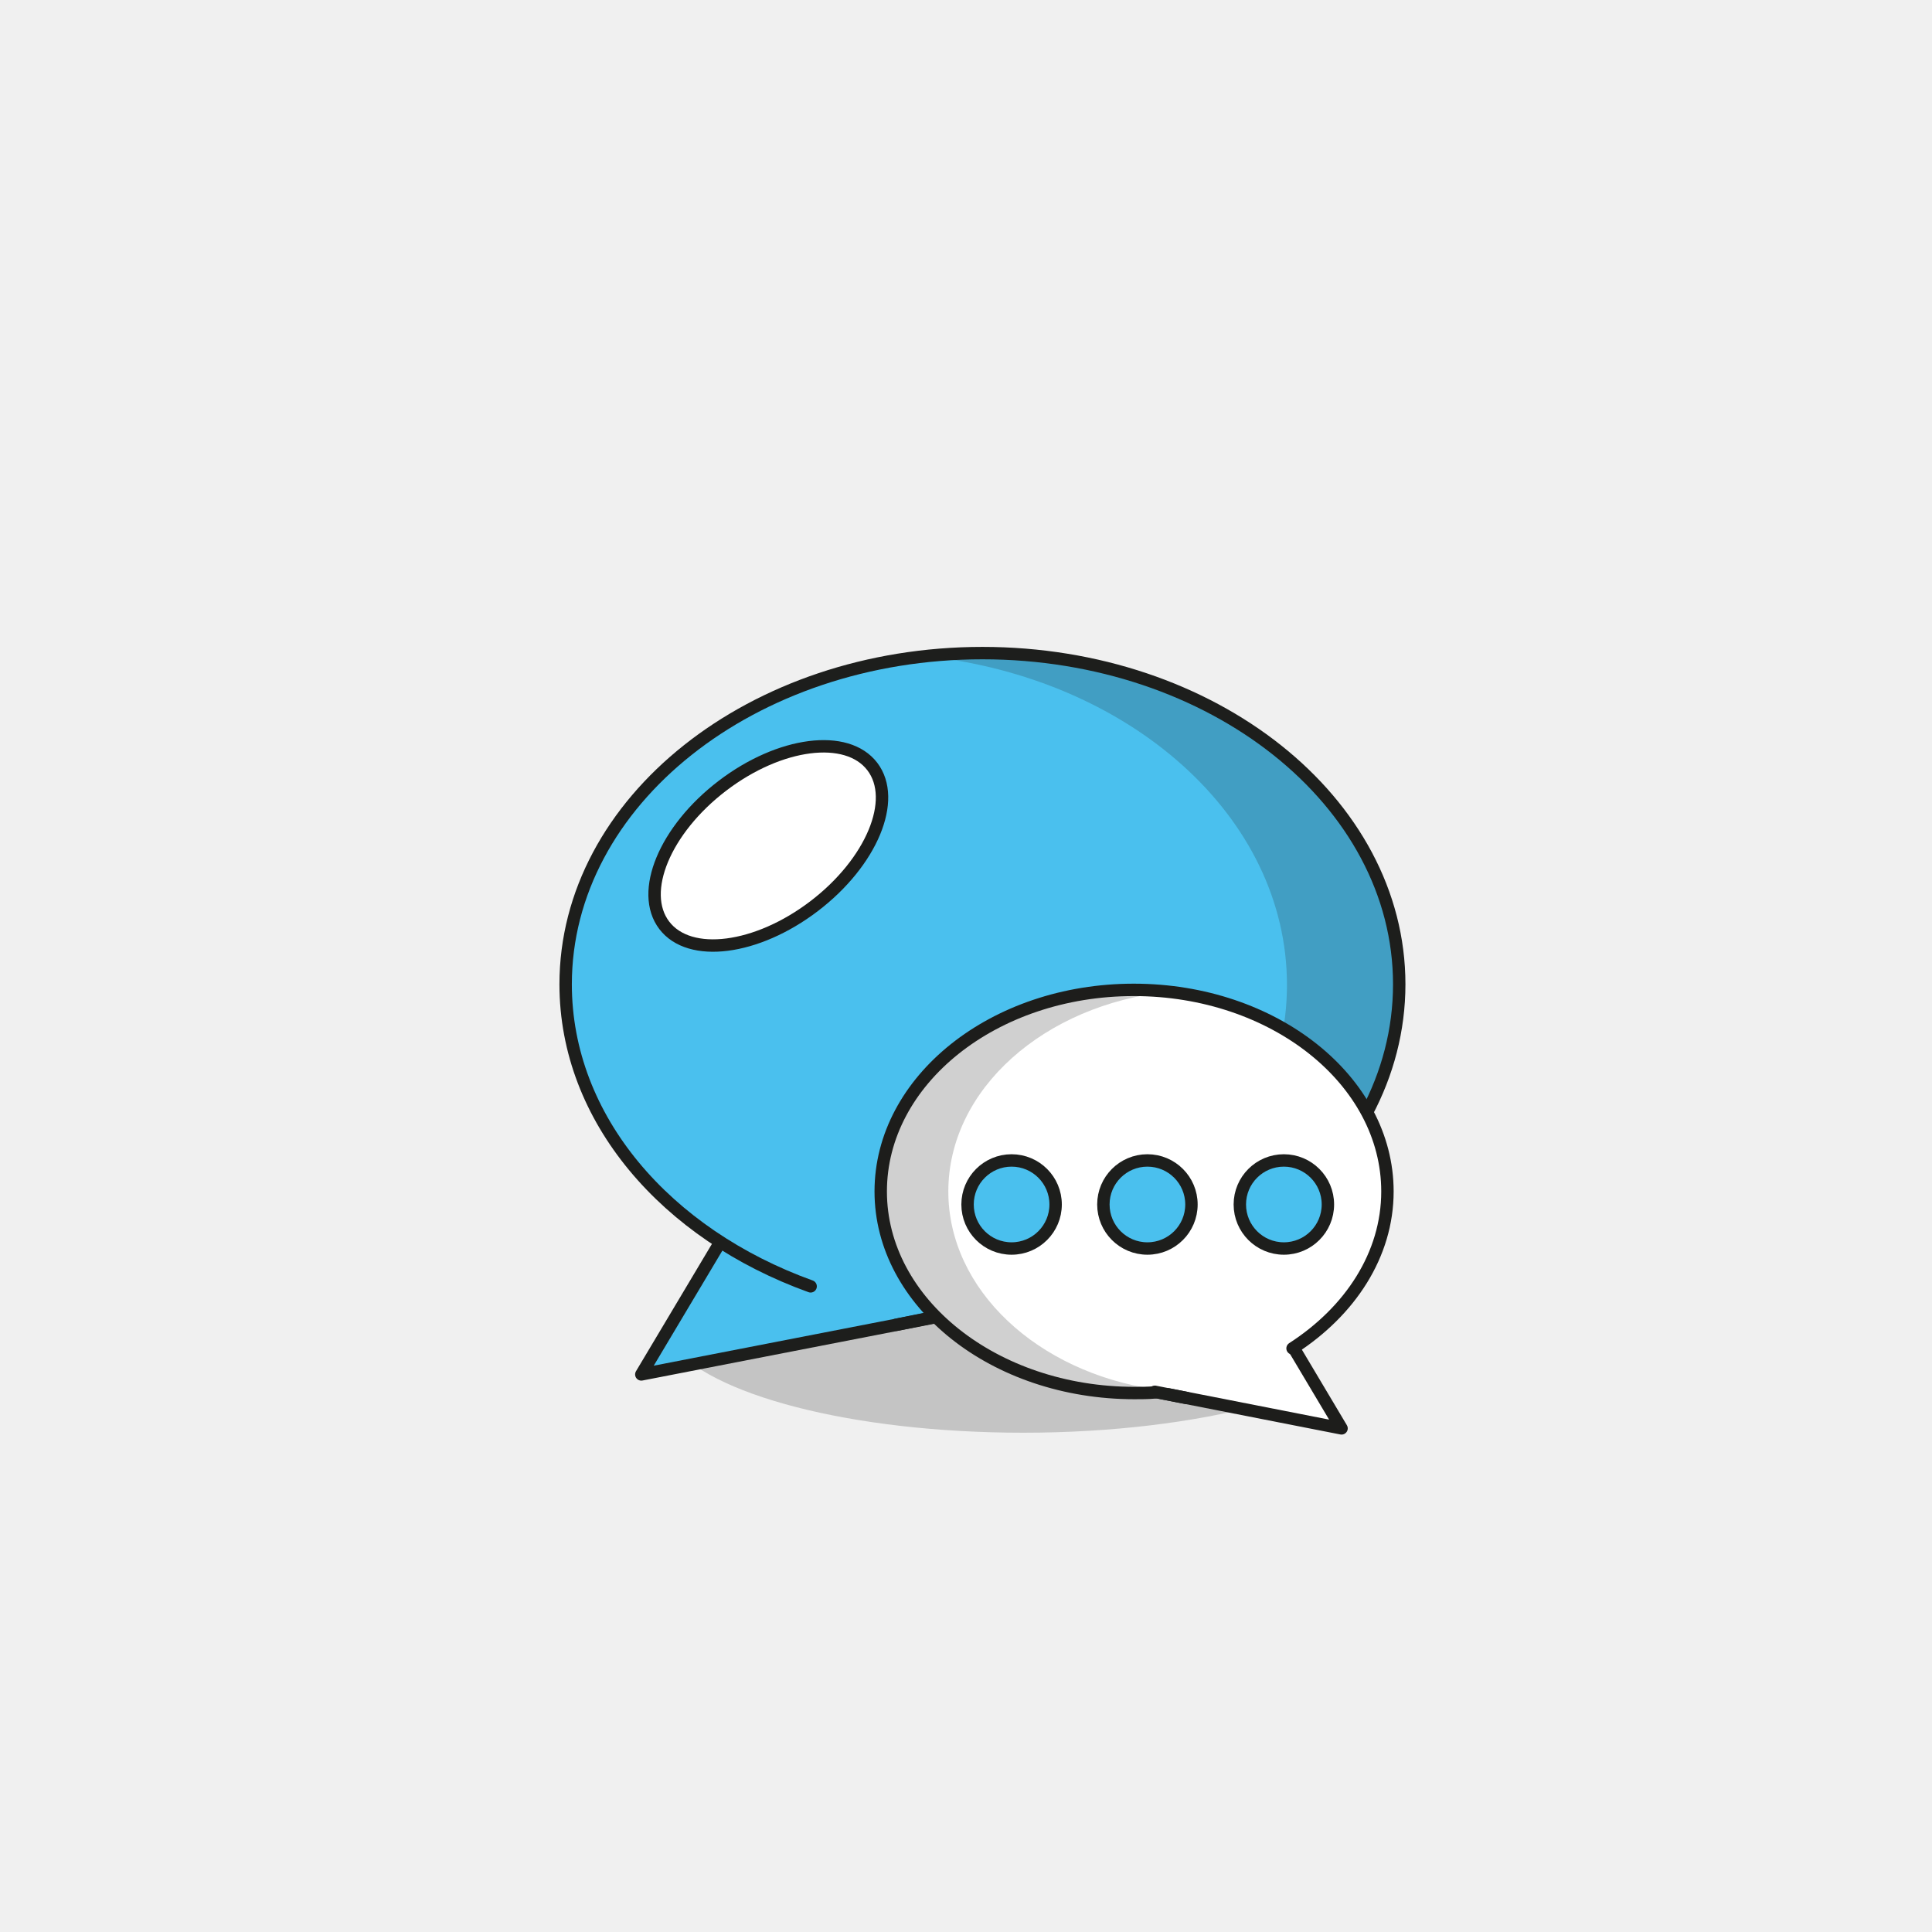
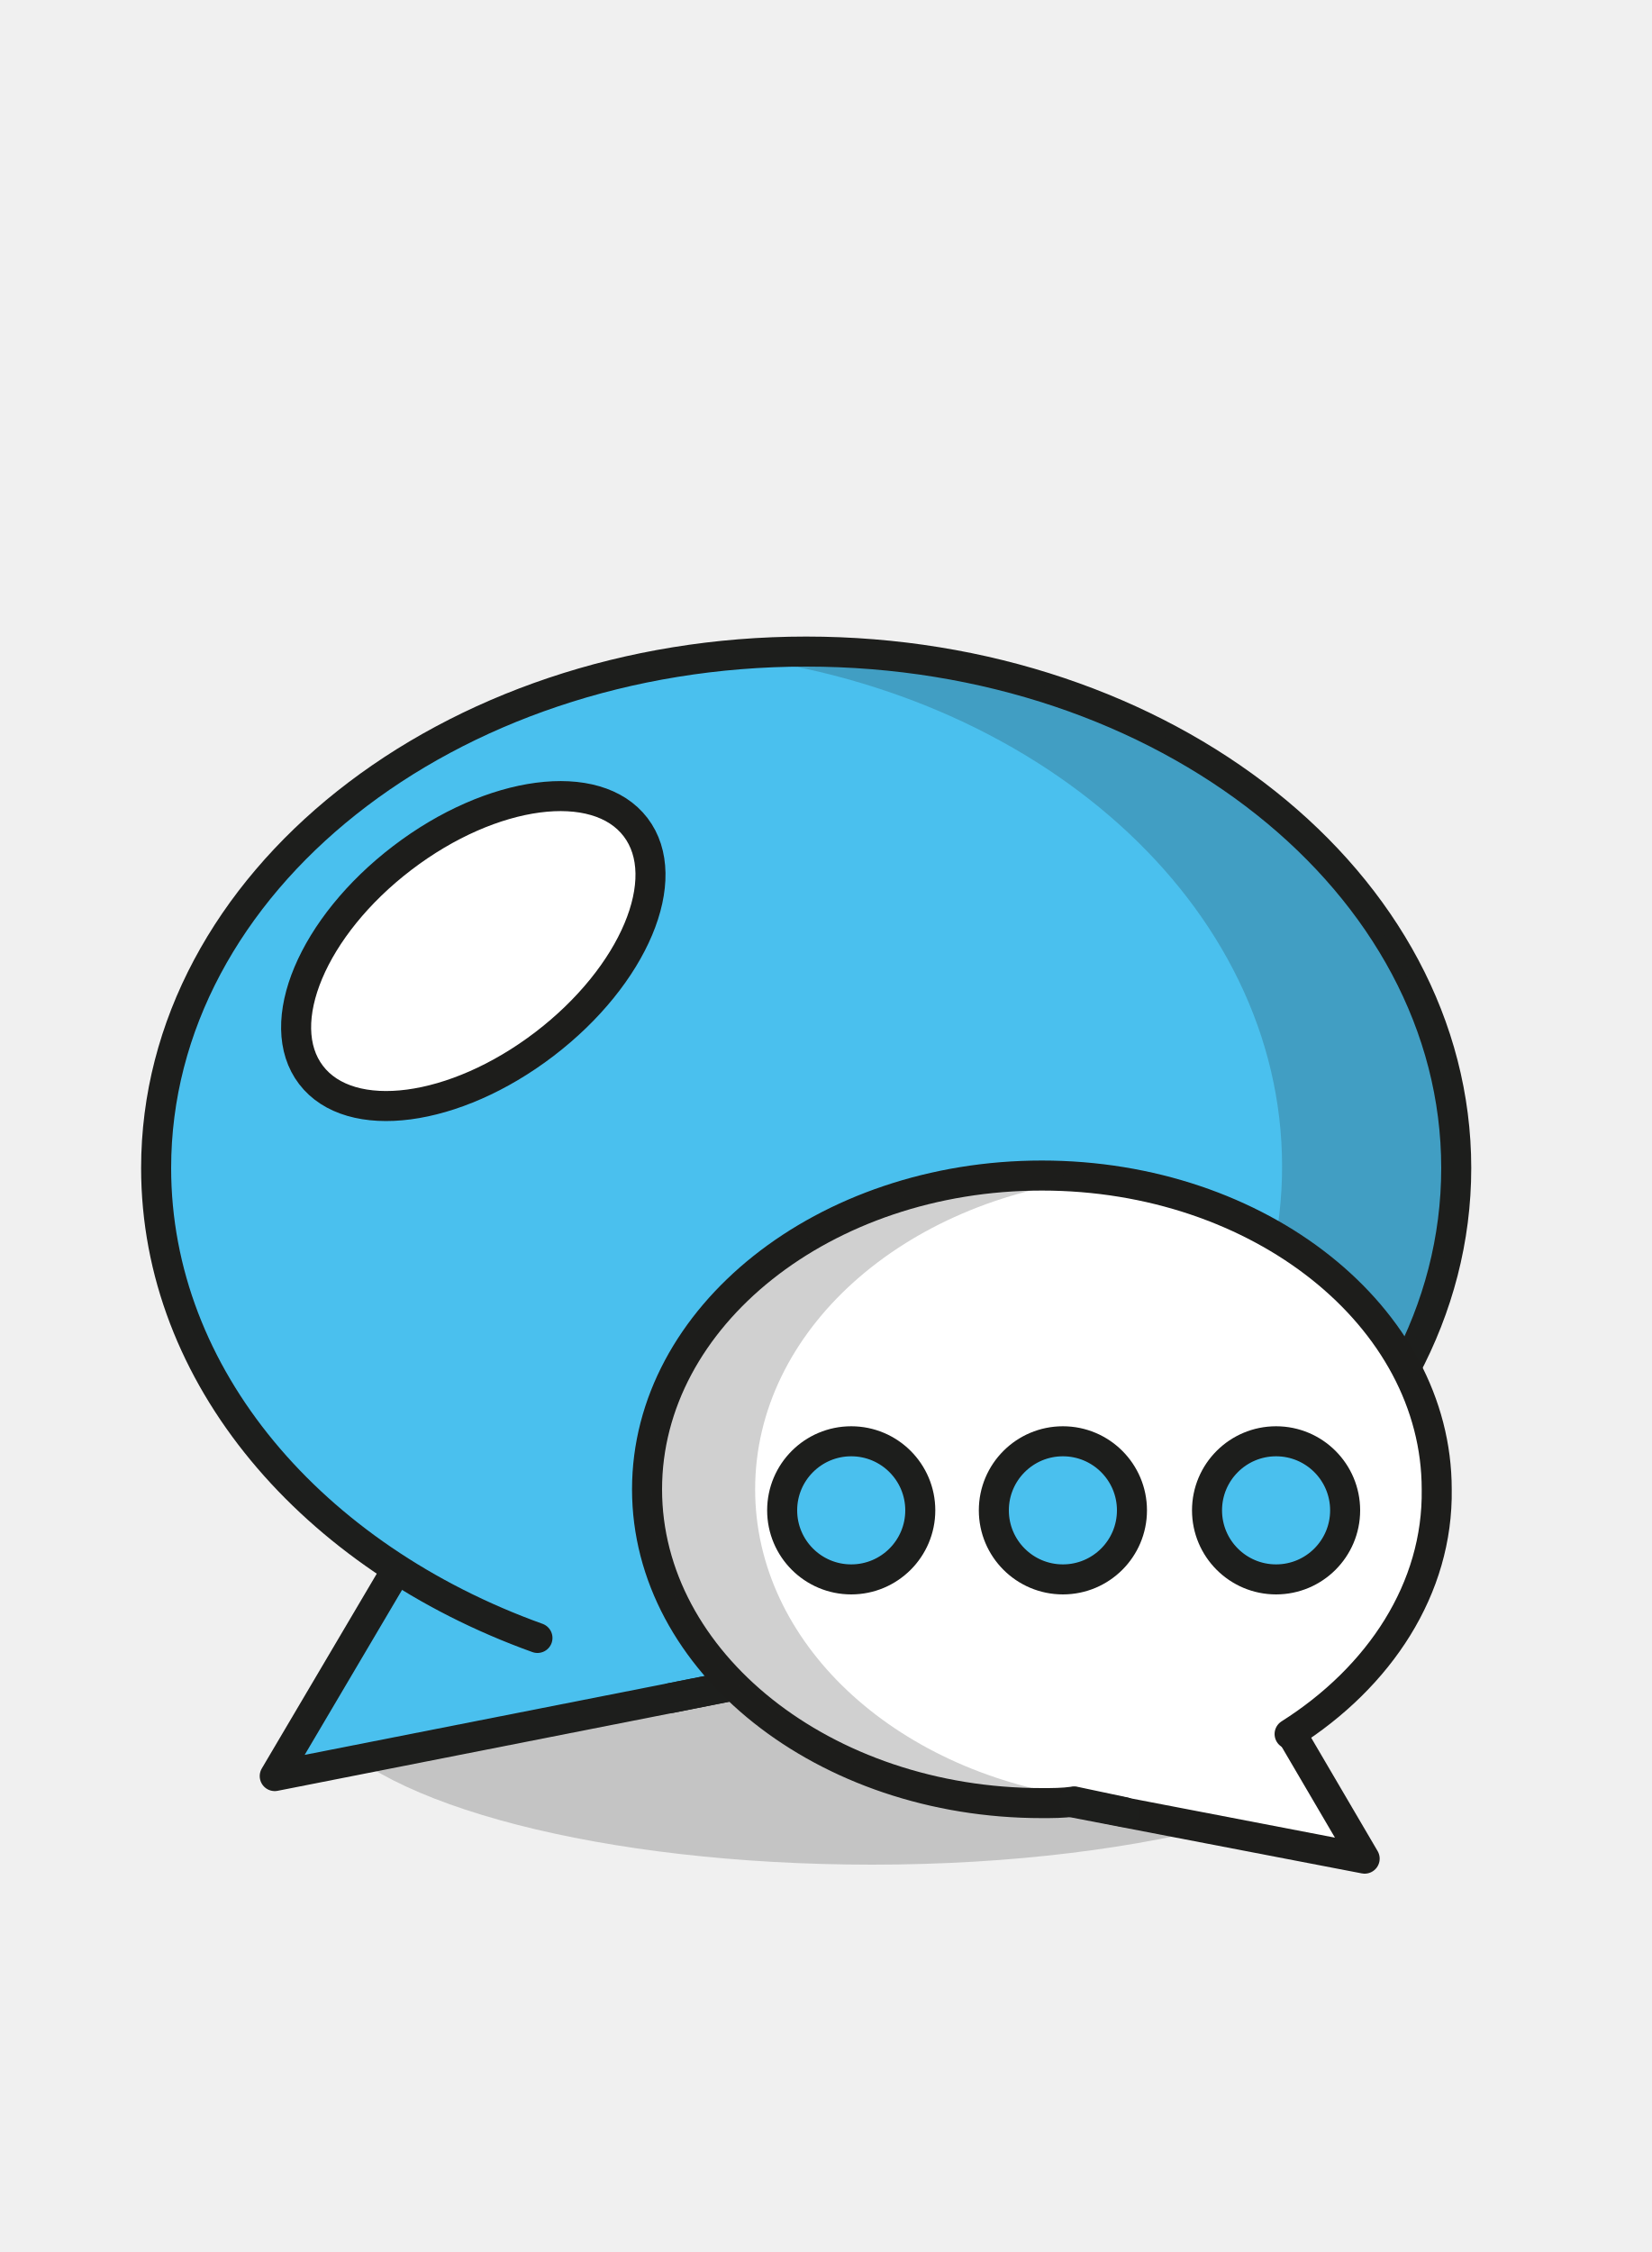
- <svg xmlns="http://www.w3.org/2000/svg" version="1.1" id="Capa_1" x="0px" y="0px" viewBox="0 0 311.5 311.5" style="enable-background:new 0 0 311.5 311.5;" xml:space="preserve">
+ <svg xmlns="http://www.w3.org/2000/svg" version="1.1" id="Capa_1" x="0px" y="0px" viewBox="0 0 110 150" style="enable-background:new 0 0 110 150;" xml:space="preserve">
  <style type="text/css">
- 	.st0{enable-background:new    ;}
- 	.st1{clip-path:url(#SVGID_2_);enable-background:new    ;}
- 	.st2{fill:#131412;}
- 	.st3{fill:#131312;}
- 	.st4{fill:#121311;}
- 	.st5{fill:#D3B63C;stroke:#1D1E1C;stroke-width:2;stroke-linecap:round;stroke-linejoin:round;stroke-miterlimit:10;}
- 	.st6{fill:#E84E42;stroke:#1D1E1C;stroke-width:2;stroke-linecap:round;stroke-linejoin:round;stroke-miterlimit:10;}
- 	.st7{fill:#1D1D1B;stroke:#1D1D1B;stroke-width:1.5;stroke-linecap:round;stroke-linejoin:round;stroke-miterlimit:10;}
- 	.st8{fill:#BBBABA;stroke:#1D1D1B;stroke-width:1.5;stroke-linecap:square;stroke-miterlimit:10;}
- 	.st9{opacity:0.2;fill:#1D1D1B;}
- 	.st10{opacity:0.21;fill:#1D1E1C;}
- 	.st11{fill:#D3B63C;stroke:#1D1E1C;stroke-width:1.5;stroke-linecap:round;stroke-linejoin:round;stroke-miterlimit:10;}
- 	.st12{fill:#FAD843;stroke:#1D1E1C;stroke-width:1.5;stroke-linecap:round;stroke-linejoin:round;stroke-miterlimit:10;}
- 	.st13{fill:#E84E42;stroke:#1D1E1C;stroke-width:1.5;stroke-linecap:round;stroke-linejoin:round;stroke-miterlimit:10;}
- 	.st14{fill:#FFFFFF;stroke:#1D1D1B;stroke-width:1.5;stroke-miterlimit:10;}
- 	.st15{fill:#FAD843;stroke:#1D1E1C;stroke-width:2;stroke-linecap:round;stroke-linejoin:round;stroke-miterlimit:10;}
- 	.st16{fill:#FFFFFF;stroke:#1D1D1B;stroke-width:2;stroke-miterlimit:10;}
- 	.st17{opacity:0.2;}
- 	.st18{fill:#1D1D1B;}
- 	.st19{fill:none;stroke:#1D1E1C;stroke-width:1.5;stroke-miterlimit:10;}
- 	.st20{fill:#1D1E1C;stroke:#1D1E1C;stroke-width:1.5;stroke-linecap:round;stroke-linejoin:round;stroke-miterlimit:10;}
- 	.st21{fill:#4AC0EE;stroke:#1D1E1C;stroke-width:1.5;stroke-linecap:round;stroke-linejoin:round;stroke-miterlimit:10;}
- 	.st22{opacity:0.21;}
- 	.st23{fill:#1D1E1C;}
- 	.st24{fill:#4AC0EE;stroke:#1D1E1C;stroke-width:2;stroke-linecap:round;stroke-linejoin:round;stroke-miterlimit:10;}
- 	.st25{fill:#FFF8F1;stroke:#1D1E1C;stroke-width:2;stroke-linecap:round;stroke-linejoin:round;stroke-miterlimit:10;}
- 	.st26{fill:#65C1BE;stroke:#000000;stroke-width:1.5;stroke-linecap:round;stroke-linejoin:round;stroke-miterlimit:10;}
- 	.st27{fill:#FFFFFF;stroke:#1D1D1B;stroke-width:1.5;stroke-linecap:round;stroke-linejoin:round;stroke-miterlimit:10;}
- 	.st28{fill:#ADADA6;stroke:#1D1D1B;stroke-width:1.5;stroke-linecap:round;stroke-linejoin:round;stroke-miterlimit:10;}
- 	.st29{fill:#8F8D8E;stroke:#1D1D1B;stroke-width:1.5;stroke-linecap:round;stroke-linejoin:round;stroke-miterlimit:10;}
- 	.st30{fill:#DADAD2;stroke:#1D1D1B;stroke-width:1.5;stroke-linecap:round;stroke-linejoin:round;stroke-miterlimit:10;}
- 	.st31{fill:#65C1BE;stroke:#000000;stroke-width:1.5;stroke-miterlimit:10;}
- 	.st32{fill:#549E9A;stroke:#000000;stroke-width:1.5;stroke-miterlimit:10;}
- 	.st33{fill:#FFFFFF;}
- 	.st34{fill:#65C1BE;stroke:#000000;stroke-width:2;stroke-miterlimit:10;}
- 	.st35{fill:#549E9A;stroke:#000000;stroke-width:2;stroke-miterlimit:10;}
- 	.st36{fill:#65C1BE;stroke:#000000;stroke-width:2;stroke-linecap:round;stroke-linejoin:round;stroke-miterlimit:10;}
- 	.st37{clip-path:url(#SVGID_4_);}
- 	.st38{fill:#DADAD2;stroke:#1D1D1B;stroke-width:1.5;stroke-miterlimit:10;}
- 	.st39{fill:#77C6C7;stroke:#1D1D1B;stroke-width:1.5;stroke-linecap:round;stroke-linejoin:round;stroke-miterlimit:10;}
- 	.st40{fill:none;stroke:#000000;stroke-width:1.5;stroke-miterlimit:10;}
- 	.st41{fill:#F0F0F0;stroke:#1D1E1C;stroke-width:1.5;stroke-miterlimit:10;}
- 	.st42{clip-path:url(#SVGID_6_);}
- 	.st43{fill:#DADAD2;stroke:#1D1D1B;stroke-width:2;stroke-miterlimit:10;}
- 	.st44{fill:none;stroke:#1D1E1C;stroke-width:2;stroke-miterlimit:10;}
- 	.st45{fill:#77C6C7;stroke:#1D1D1B;stroke-width:2;stroke-linecap:round;stroke-linejoin:round;stroke-miterlimit:10;}
- 	.st46{fill:#DADAD2;stroke:#1D1D1B;stroke-width:2;stroke-linecap:round;stroke-linejoin:round;stroke-miterlimit:10;}
- 	.st47{fill:none;stroke:#000000;stroke-width:2;stroke-miterlimit:10;}
- 	.st48{fill:#F0F0F0;stroke:#1D1E1C;stroke-width:2;stroke-miterlimit:10;}
- 	.st49{clip-path:url(#SVGID_8_);}
- 	.st50{clip-path:url(#SVGID_10_);}
- 	.st51{fill:#DBBD3E;stroke:#1D1E1C;stroke-width:1.5;stroke-miterlimit:10;}
- 	.st52{opacity:0.23;}
- 	.st53{fill:#FAD844;stroke:#1D1E1C;stroke-width:1.5;stroke-miterlimit:10;}
- 	.st54{fill:#FFFFFF;stroke:#1D1D1B;stroke-width:2;stroke-linecap:round;stroke-linejoin:round;stroke-miterlimit:10;}
- 	.st55{fill:none;stroke:#1D1D1B;stroke-width:1.5;stroke-linecap:round;stroke-linejoin:round;stroke-miterlimit:10;}
- 	.st56{fill:none;stroke:#1D1D1B;stroke-width:2;stroke-linecap:round;stroke-linejoin:round;stroke-miterlimit:10;}
- 	.st57{fill:#333333;stroke:#1D1D1B;stroke-width:1.5;stroke-linecap:square;stroke-miterlimit:10;}
- 	.st58{fill:#1D1D1B;stroke:#1D1D1B;stroke-width:2;stroke-linecap:round;stroke-linejoin:round;stroke-miterlimit:10;}
- 	.st59{fill:#BBBABA;stroke:#1D1D1B;stroke-width:2;stroke-linecap:square;stroke-miterlimit:10;}
- 	.st60{fill:#333333;stroke:#1D1D1B;stroke-width:2;stroke-linecap:square;stroke-miterlimit:10;}
+ 	.st0{fill:#1D1D1B;stroke:#1D1D1B;stroke-width:2;stroke-linecap:round;stroke-linejoin:round;stroke-miterlimit:10;}
+ 	.st1{fill:#BBBABA;stroke:#1D1D1B;stroke-width:2;stroke-linecap:square;stroke-miterlimit:10;}
+ 	.st2{fill:#FFFFFF;stroke:#1D1D1B;stroke-width:2;stroke-miterlimit:10;}
+ 	.st3{fill:#1D1D1B;}
+ 	.st4{fill:#333333;stroke:#1D1D1B;stroke-width:2;stroke-linecap:square;stroke-miterlimit:10;}
+ 	.st5{opacity:0.2;fill:#1D1D1B;}
+ 	.st6{enable-background:new    ;}
+ 	.st7{clip-path:url(#SVGID_2_);enable-background:new    ;}
+ 	.st8{fill:#131412;}
+ 	.st9{fill:#131312;}
+ 	.st10{fill:#121311;}
+ 	.st11{fill:#D3B63C;stroke:#1D1E1C;stroke-width:2;stroke-linecap:round;stroke-linejoin:round;stroke-miterlimit:10;}
+ 	.st12{fill:#E84E42;stroke:#1D1E1C;stroke-width:2;stroke-linecap:round;stroke-linejoin:round;stroke-miterlimit:10;}
+ 	.st13{fill:#1D1D1B;stroke:#1D1D1B;stroke-width:1.5;stroke-linecap:round;stroke-linejoin:round;stroke-miterlimit:10;}
+ 	.st14{fill:#BBBABA;stroke:#1D1D1B;stroke-width:1.5;stroke-linecap:square;stroke-miterlimit:10;}
+ 	.st15{opacity:0.21;fill:#1D1E1C;}
+ 	.st16{fill:#D3B63C;stroke:#1D1E1C;stroke-width:1.5;stroke-linecap:round;stroke-linejoin:round;stroke-miterlimit:10;}
+ 	.st17{fill:#FAD843;stroke:#1D1E1C;stroke-width:1.5;stroke-linecap:round;stroke-linejoin:round;stroke-miterlimit:10;}
+ 	.st18{fill:#E84E42;stroke:#1D1E1C;stroke-width:1.5;stroke-linecap:round;stroke-linejoin:round;stroke-miterlimit:10;}
+ 	.st19{fill:#FFFFFF;stroke:#1D1D1B;stroke-width:1.5;stroke-miterlimit:10;}
+ 	.st20{fill:#FAD843;stroke:#1D1E1C;stroke-width:2;stroke-linecap:round;stroke-linejoin:round;stroke-miterlimit:10;}
+ 	.st21{opacity:0.2;}
+ 	.st22{fill:none;stroke:#1D1E1C;stroke-width:1.5;stroke-miterlimit:10;}
+ 	.st23{fill:#1D1E1C;stroke:#1D1E1C;stroke-width:1.5;stroke-linecap:round;stroke-linejoin:round;stroke-miterlimit:10;}
+ 	.st24{fill:#4AC0EE;stroke:#1D1E1C;stroke-width:1.5;stroke-linecap:round;stroke-linejoin:round;stroke-miterlimit:10;}
+ 	.st25{opacity:0.21;}
+ 	.st26{fill:#1D1E1C;}
+ 	.st27{fill:#4AC0EE;stroke:#1D1E1C;stroke-width:2;stroke-linecap:round;stroke-linejoin:round;stroke-miterlimit:10;}
+ 	.st28{fill:#FFF8F1;stroke:#1D1E1C;stroke-width:2;stroke-linecap:round;stroke-linejoin:round;stroke-miterlimit:10;}
+ 	.st29{fill:#65C1BE;stroke:#000000;stroke-width:1.5;stroke-linecap:round;stroke-linejoin:round;stroke-miterlimit:10;}
+ 	.st30{fill:#FFFFFF;stroke:#1D1D1B;stroke-width:1.5;stroke-linecap:round;stroke-linejoin:round;stroke-miterlimit:10;}
+ 	.st31{fill:#ADADA6;stroke:#1D1D1B;stroke-width:1.5;stroke-linecap:round;stroke-linejoin:round;stroke-miterlimit:10;}
+ 	.st32{fill:#8F8D8E;stroke:#1D1D1B;stroke-width:1.5;stroke-linecap:round;stroke-linejoin:round;stroke-miterlimit:10;}
+ 	.st33{fill:#DADAD2;stroke:#1D1D1B;stroke-width:1.5;stroke-linecap:round;stroke-linejoin:round;stroke-miterlimit:10;}
+ 	.st34{fill:#65C1BE;stroke:#000000;stroke-width:1.5;stroke-miterlimit:10;}
+ 	.st35{fill:#549E9A;stroke:#000000;stroke-width:1.5;stroke-miterlimit:10;}
+ 	.st36{fill:#FFFFFF;}
+ 	.st37{fill:#65C1BE;stroke:#000000;stroke-width:2;stroke-miterlimit:10;}
+ 	.st38{fill:#549E9A;stroke:#000000;stroke-width:2;stroke-miterlimit:10;}
+ 	.st39{fill:#65C1BE;stroke:#000000;stroke-width:2;stroke-linecap:round;stroke-linejoin:round;stroke-miterlimit:10;}
+ 	.st40{clip-path:url(#SVGID_4_);}
+ 	.st41{fill:#DADAD2;stroke:#1D1D1B;stroke-width:1.5;stroke-miterlimit:10;}
+ 	.st42{fill:#77C6C7;stroke:#1D1D1B;stroke-width:1.5;stroke-linecap:round;stroke-linejoin:round;stroke-miterlimit:10;}
+ 	.st43{fill:none;stroke:#000000;stroke-width:1.5;stroke-miterlimit:10;}
+ 	.st44{fill:#F0F0F0;stroke:#1D1E1C;stroke-width:1.5;stroke-miterlimit:10;}
+ 	.st45{clip-path:url(#SVGID_6_);}
+ 	.st46{fill:#DADAD2;stroke:#1D1D1B;stroke-width:2;stroke-miterlimit:10;}
+ 	.st47{fill:none;stroke:#1D1E1C;stroke-width:2;stroke-miterlimit:10;}
+ 	.st48{fill:#77C6C7;stroke:#1D1D1B;stroke-width:2;stroke-linecap:round;stroke-linejoin:round;stroke-miterlimit:10;}
+ 	.st49{fill:#DADAD2;stroke:#1D1D1B;stroke-width:2;stroke-linecap:round;stroke-linejoin:round;stroke-miterlimit:10;}
+ 	.st50{fill:none;stroke:#000000;stroke-width:2;stroke-miterlimit:10;}
+ 	.st51{fill:#F0F0F0;stroke:#1D1E1C;stroke-width:2;stroke-miterlimit:10;}
+ 	.st52{clip-path:url(#SVGID_8_);}
+ 	.st53{clip-path:url(#SVGID_10_);}
+ 	.st54{fill:#DBBD3E;stroke:#1D1E1C;stroke-width:1.5;stroke-miterlimit:10;}
+ 	.st55{opacity:0.23;}
+ 	.st56{fill:#FAD844;stroke:#1D1E1C;stroke-width:1.5;stroke-miterlimit:10;}
+ 	.st57{fill:#FFFFFF;stroke:#1D1D1B;stroke-width:2;stroke-linecap:round;stroke-linejoin:round;stroke-miterlimit:10;}
+ 	.st58{fill:none;stroke:#1D1D1B;stroke-width:1.5;stroke-linecap:round;stroke-linejoin:round;stroke-miterlimit:10;}
+ 	.st59{fill:none;stroke:#1D1D1B;stroke-width:2;stroke-linecap:round;stroke-linejoin:round;stroke-miterlimit:10;}
+ 	.st60{fill:#333333;stroke:#1D1D1B;stroke-width:1.5;stroke-linecap:square;stroke-miterlimit:10;}
	.st61{fill:#FFFFFF;stroke:#1D1D1B;stroke-width:1.55;stroke-miterlimit:10;}
	.st62{fill:#DBBD3E;stroke:#1D1E1C;stroke-width:2;stroke-miterlimit:10;}
	.st63{fill:#FAD844;stroke:#1D1E1C;stroke-width:2;stroke-miterlimit:10;}
	.st64{fill:none;stroke:#1D1E1C;stroke-width:1.5;stroke-linecap:round;stroke-linejoin:round;stroke-miterlimit:10;}
	.st65{fill:none;stroke:#1D1E1C;stroke-width:2;stroke-linecap:round;stroke-linejoin:round;stroke-miterlimit:10;}
	.st66{fill:url(#);}
	.st67{fill:#FFFFFF;stroke:#1D1E1C;stroke-width:1.5;stroke-linecap:round;stroke-linejoin:round;stroke-miterlimit:10;}
	.st68{fill:#CC413A;stroke:#1D1E1C;stroke-width:1.5;stroke-linecap:round;stroke-linejoin:round;stroke-miterlimit:10;}
	.st69{opacity:0.26;fill:#1D1E1C;}
	.st70{fill:#EEEEEE;stroke:#1D1E1C;stroke-width:1.5;stroke-miterlimit:10;}
	.st71{fill:#1D1E1C;stroke:#1D1E1C;stroke-width:1.5;stroke-miterlimit:10;}
	.st72{fill:#C1C1BF;stroke:#1D1D1B;stroke-width:1.5;stroke-linecap:round;stroke-linejoin:round;stroke-miterlimit:10;}
	.st73{fill:#AFAFA8;stroke:#1D1D1B;stroke-width:1.5;stroke-linecap:round;stroke-linejoin:round;stroke-miterlimit:10;}
	.st74{fill:#C1C1BF;}
	.st75{fill:#1D1E1C;stroke:#1D1E1C;stroke-width:2;stroke-linecap:round;stroke-linejoin:round;stroke-miterlimit:10;}
	.st76{fill:#549E9A;stroke:#000000;stroke-width:2;stroke-linecap:round;stroke-linejoin:round;stroke-miterlimit:10;}
	.st77{fill:#ADADA6;stroke:#1D1D1B;stroke-width:2;stroke-linecap:round;stroke-linejoin:round;stroke-miterlimit:10;}
	.st78{fill:#8F8D8E;stroke:#1D1D1B;stroke-width:2;stroke-linecap:round;stroke-linejoin:round;stroke-miterlimit:10;}
	.st79{clip-path:url(#SVGID_12_);enable-background:new    ;}
	.st80{fill:#0F0F0E;}
	.st81{clip-path:url(#SVGID_14_);enable-background:new    ;}
	.st82{fill:#111110;}
	.st83{fill:#10100F;}
	.st84{fill:#484747;}
	.st85{clip-path:url(#SVGID_16_);enable-background:new    ;}
	.st86{fill:#4A494A;}
	.st87{fill:#151513;}
	.st88{clip-path:url(#SVGID_18_);enable-background:new    ;}
	.st89{fill:#121211;}
	.st90{fill:#131311;}
	.st91{clip-path:url(#SVGID_20_);enable-background:new    ;}
	.st92{clip-path:url(#SVGID_22_);enable-background:new    ;}
	.st93{clip-path:url(#SVGID_24_);enable-background:new    ;}
	.st94{fill:#656465;}
	.st95{clip-path:url(#SVGID_26_);enable-background:new    ;}
	.st96{fill:#595758;}
	.st97{fill:#5C5A5B;}
	.st98{fill:#5E5D5E;}
	.st99{clip-path:url(#SVGID_28_);enable-background:new    ;}
	.st100{fill:#565555;}
	.st101{fill:#535252;}
	.st102{fill:#504F50;}
	.st103{fill:#4D4C4D;}
	.st104{clip-path:url(#SVGID_30_);enable-background:new    ;}
	.st105{clip-path:url(#SVGID_32_);enable-background:new    ;}
	.st106{clip-path:url(#SVGID_34_);enable-background:new    ;}
	.st107{clip-path:url(#SVGID_36_);enable-background:new    ;}
	.st108{fill:#484748;}
	.st109{clip-path:url(#SVGID_38_);enable-background:new    ;}
	.st110{clip-path:url(#SVGID_40_);enable-background:new    ;}
	.st111{clip-path:url(#SVGID_42_);enable-background:new    ;}
	.st112{clip-path:url(#SVGID_44_);enable-background:new    ;}
	.st113{clip-path:url(#SVGID_46_);enable-background:new    ;}
	.st114{clip-path:url(#SVGID_48_);enable-background:new    ;}
	.st115{clip-path:url(#SVGID_50_);enable-background:new    ;}
	.st116{clip-path:url(#SVGID_52_);enable-background:new    ;}
	.st117{clip-path:url(#SVGID_54_);enable-background:new    ;}
	.st118{clip-path:url(#SVGID_56_);enable-background:new    ;}
	.st119{clip-path:url(#SVGID_58_);enable-background:new    ;}
	.st120{clip-path:url(#SVGID_60_);enable-background:new    ;}
	.st121{clip-path:url(#SVGID_62_);enable-background:new    ;}
	.st122{clip-path:url(#SVGID_64_);enable-background:new    ;}
	.st123{clip-path:url(#SVGID_66_);enable-background:new    ;}
	.st124{clip-path:url(#SVGID_68_);enable-background:new    ;}
	.st125{fill:#595859;}
	.st126{clip-path:url(#SVGID_70_);enable-background:new    ;}
	.st127{clip-path:url(#SVGID_72_);enable-background:new    ;}
	.st128{clip-path:url(#SVGID_74_);enable-background:new    ;}
	.st129{fill:#585758;}
	.st130{clip-path:url(#SVGID_76_);enable-background:new    ;}
	.st131{clip-path:url(#SVGID_78_);enable-background:new    ;}
	.st132{clip-path:url(#SVGID_80_);enable-background:new    ;}
	.st133{clip-path:url(#SVGID_82_);enable-background:new    ;}
	.st134{clip-path:url(#SVGID_84_);enable-background:new    ;}
	.st135{clip-path:url(#SVGID_86_);enable-background:new    ;}
	.st136{clip-path:url(#SVGID_88_);enable-background:new    ;}
	.st137{clip-path:url(#SVGID_90_);enable-background:new    ;}
	.st138{clip-path:url(#SVGID_92_);enable-background:new    ;}
	.st139{clip-path:url(#SVGID_94_);enable-background:new    ;}
	.st140{clip-path:url(#SVGID_96_);enable-background:new    ;}
	.st141{clip-path:url(#SVGID_98_);enable-background:new    ;}
	.st142{clip-path:url(#SVGID_100_);enable-background:new    ;}
	.st143{clip-path:url(#SVGID_102_);enable-background:new    ;}
	.st144{clip-path:url(#SVGID_104_);enable-background:new    ;}
	.st145{clip-path:url(#SVGID_106_);enable-background:new    ;}
	.st146{fill:#7D7B7C;}
	.st147{fill:#191918;}
	.st148{clip-path:url(#SVGID_108_);enable-background:new    ;}
	.st149{clip-path:url(#SVGID_110_);enable-background:new    ;}
	.st150{clip-path:url(#SVGID_112_);enable-background:new    ;}
	.st151{clip-path:url(#SVGID_114_);enable-background:new    ;}
	.st152{clip-path:url(#SVGID_116_);enable-background:new    ;}
	.st153{clip-path:url(#SVGID_118_);enable-background:new    ;}
	.st154{clip-path:url(#SVGID_120_);enable-background:new    ;}
	.st155{clip-path:url(#SVGID_122_);enable-background:new    ;}
	.st156{clip-path:url(#SVGID_124_);enable-background:new    ;}
	.st157{clip-path:url(#SVGID_126_);enable-background:new    ;}
	.st158{clip-path:url(#SVGID_128_);enable-background:new    ;}
	.st159{clip-path:url(#SVGID_130_);enable-background:new    ;}
	.st160{fill:#FFFFFF;stroke:#1D1D1B;stroke-width:2;stroke-linecap:round;stroke-miterlimit:10;}
+ 	.st161{fill:#FFF8F1;}
+ 	.st162{fill:#D3B63C;}
+ 	.st163{fill:#FAD843;}
</style>
  <g>
-     <path class="st10" d="M202.9,201.7h2.3v-2.8c-10.5-3.2-24.6-5.1-40.1-5.1c-19.6,0-36.9,3.1-47.5,7.8v14.9h-9.5   c5.9,8.3,29.1,14.5,56.9,14.5c14.4,0,27.6-1.7,37.8-4.4V201.7z" />
+     <path class="st15" d="M82.4,105.4h1.5v-1.8c-6.7-2-15.8-3.3-25.8-3.3c-12.6,0-23.7,2-30.6,5v9.6h-6.1c3.8,5.3,18.7,9.3,36.7,9.3   c9.3,0,17.8-1.1,24.3-2.9V105.4z" />
    <g>
-       <polyline class="st24" points="116.7,199.3 116.7,199.3 103.4,221.6 157.9,211   " />
-       <path class="st24" d="M130.7,207.4c-23.3-8.4-39.5-27-39.5-48.7c0-29.5,30.1-53.4,67.2-53.4c37.1,0,67.2,23.9,67.2,53.4    s-30.1,53.4-67.2,53.4c-1.8,0-3.6-0.1-5.4-0.2" />
-       <g class="st22">
-         <path class="st23" d="M158.1,105.3c-3,0-6,0.2-8.9,0.5c32.9,3.5,58.3,25.8,58.3,53c0,26.1-23.6,47.8-54.8,52.5v0.7     c1.8,0.1,3.5,0.2,5.3,0.2c37.1,0,67.2-23.9,67.2-53.4C225.2,129.2,195.2,105.3,158.1,105.3z" />
+       <polyline class="st27" points="26.8,103.9 26.8,103.9 18.3,118.3 53.3,111.4   " />
+       <path class="st27" d="M35.8,109.1c-15-5.4-25.4-17.4-25.4-31.3c0-19,19.4-34.4,43.3-34.4s43.3,15.4,43.3,34.4    c0,19-19.4,34.4-43.3,34.4c-1.2,0-2.3,0-3.5-0.1" />
+       <g class="st25">
+         <path class="st26" d="M53.5,43.3c-1.9,0-3.9,0.1-5.7,0.3c21.2,2.2,37.6,16.6,37.6,34.1c0,16.8-15.2,30.8-35.3,33.8v0.5     c1.1,0.1,2.3,0.1,3.4,0.1c23.9,0,43.3-15.4,43.3-34.4C96.7,58.7,77.4,43.3,53.5,43.3z" />
      </g>
-       <ellipse transform="matrix(0.6068 0.7948 -0.7948 0.6068 157.1026 -44.8515)" class="st16" cx="123.9" cy="136.4" rx="12.2" ry="21.1" />
-       <line class="st6" x1="152.9" y1="211.9" x2="144.5" y2="213.6" />
+       <ellipse transform="matrix(0.6068 0.7948 -0.7948 0.6068 62.7236 -9.885769e-02)" class="st2" cx="31.5" cy="63.3" rx="7.8" ry="13.6" />
+       <line class="st12" x1="50.2" y1="112" x2="44.7" y2="113.1" />
    </g>
    <g>
-       <polyline class="st54" points="208.2,216.7 208.2,216.7 216.3,230.3 183.2,223.8   " />
-       <path class="st54" d="M208.4,217.4c9.3-6,15.3-15.1,15.3-25.3c0-17.9-18.3-32.5-40.9-32.5c-22.6,0-40.8,14.6-40.8,32.5    s18.3,32.5,40.9,32.5c1.1,0,2.2,0,3.3-0.1" />
-       <g class="st22">
-         <path class="st23" d="M183,159.6c1.8,0,3.6,0.1,5.4,0.3c-20,2.1-35.5,15.7-35.5,32.2c0,15.9,14.4,29.1,33.3,31.9v0.5     c-1.1,0.1-2.1,0.1-3.2,0.1c-22.6,0-40.9-14.5-40.9-32.5C142.2,174.1,160.5,159.6,183,159.6z" />
+       <polyline class="st57" points="85.8,115.1 85.8,115.1 90.9,123.8 69.6,119.7   " />
+       <path class="st57" d="M85.9,115.5c6-3.8,9.9-9.7,9.8-16.3c0-11.5-11.8-20.9-26.3-20.9s-26.3,9.4-26.3,20.9s11.8,20.9,26.3,20.9    c0.7,0,1.4,0,2.1-0.1" />
+       <g class="st25">
+         <path class="st26" d="M69.6,78.3c1.2,0,2.3,0.1,3.5,0.2c-12.9,1.4-22.8,10.1-22.8,20.7c0,10.2,9.2,18.7,21.5,20.5v0.3     c-0.7,0-1.4,0.1-2.1,0.1c-14.5,0-26.3-9.4-26.3-20.9C43.2,87.7,55,78.3,69.6,78.3z" />
      </g>
-       <line class="st6" x1="186.2" y1="224.4" x2="191.3" y2="225.4" />
+       <line class="st12" x1="71.6" y1="120" x2="74.9" y2="120.7" />
    </g>
-     <circle class="st24" cx="207" cy="194.2" r="7.1" />
-     <circle class="st24" cx="185" cy="194.2" r="7.1" />
-     <circle class="st24" cx="163.1" cy="194.2" r="7.1" />
+     <circle class="st27" cx="85" cy="100.6" r="4.6" />
+     <circle class="st27" cx="70.8" cy="100.6" r="4.6" />
+     <circle class="st27" cx="56.7" cy="100.6" r="4.6" />
  </g>
</svg>
